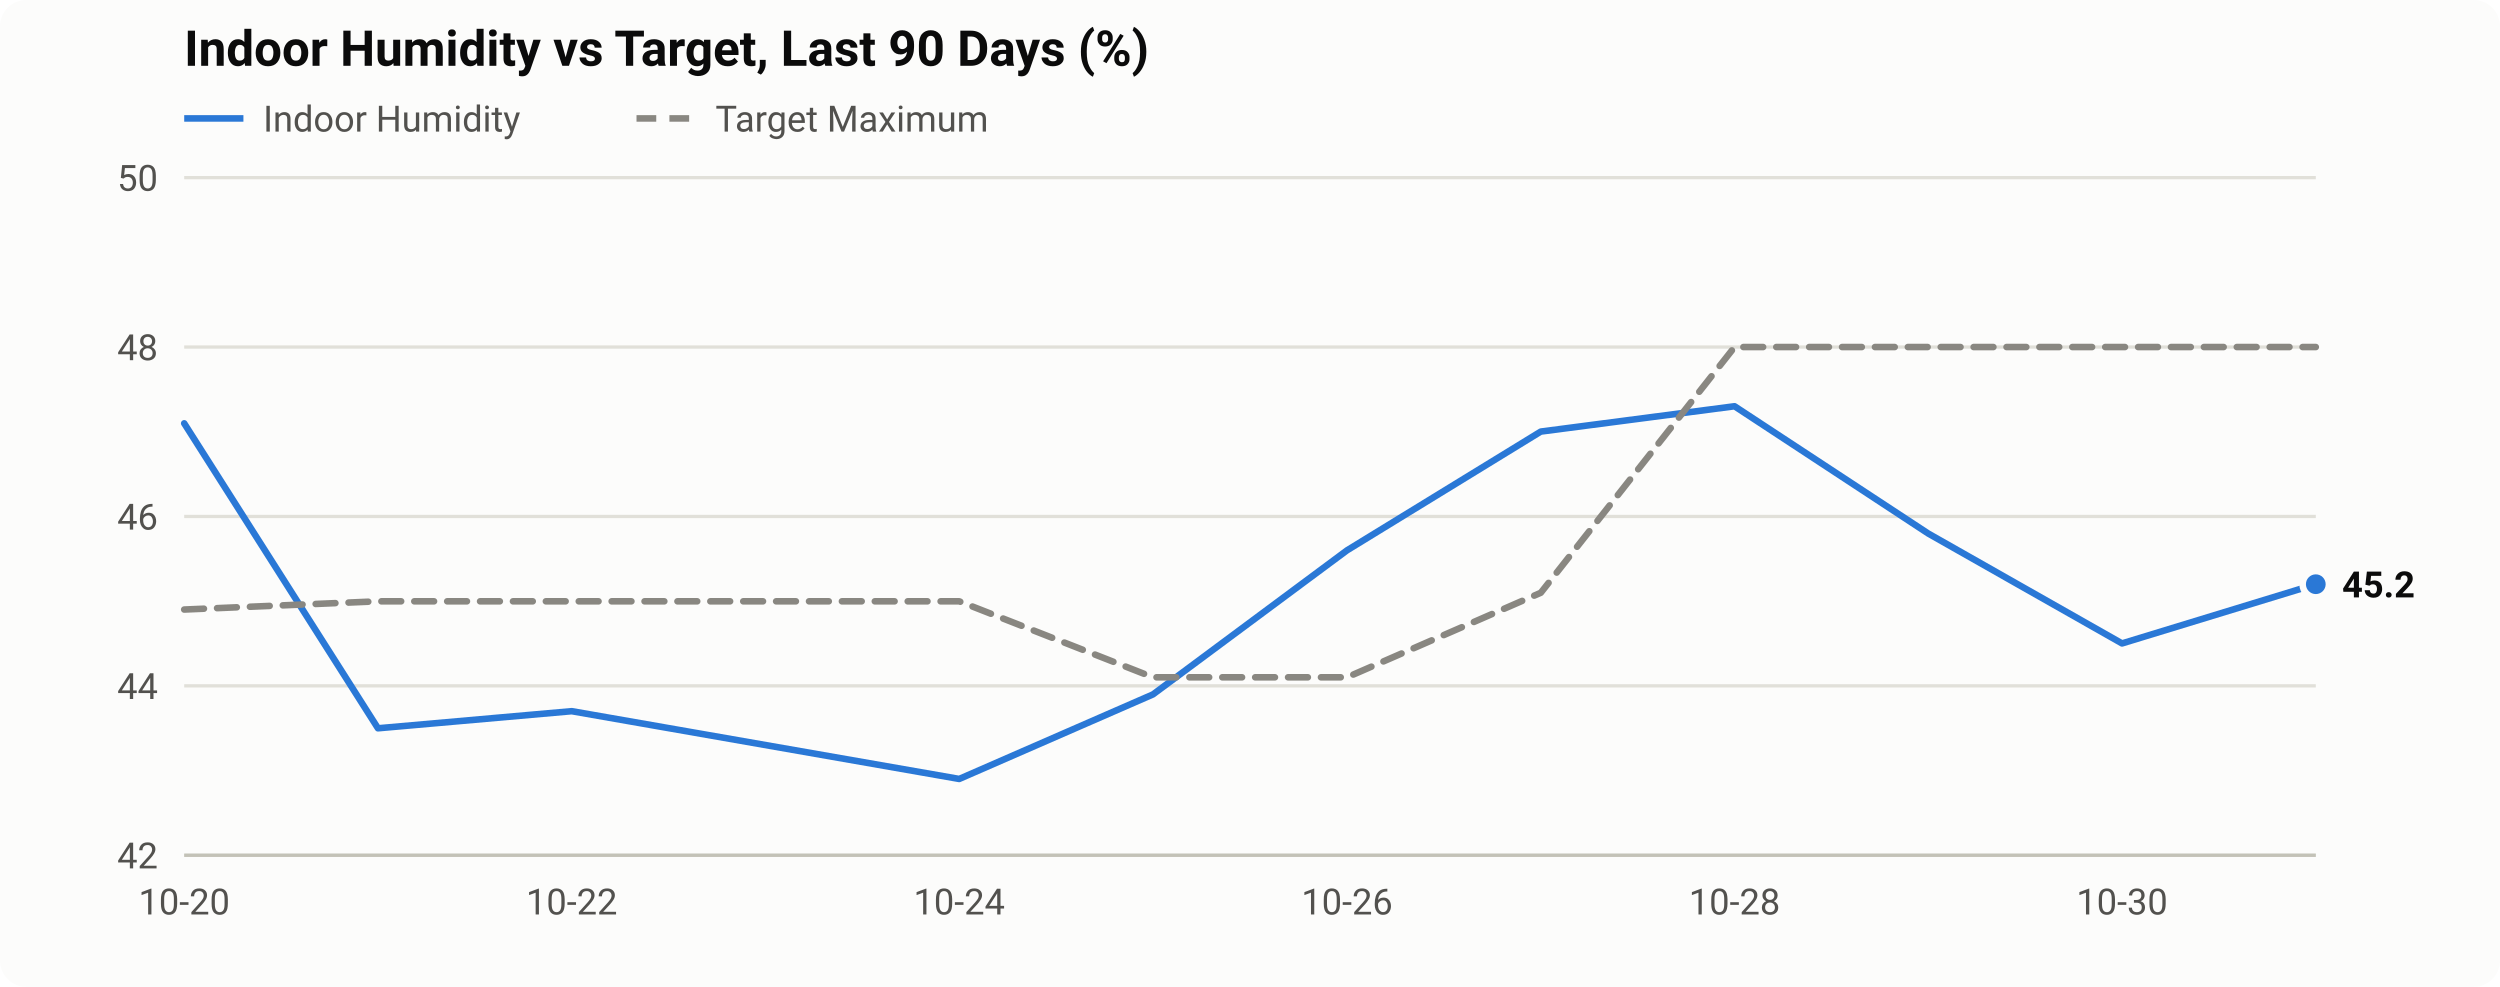
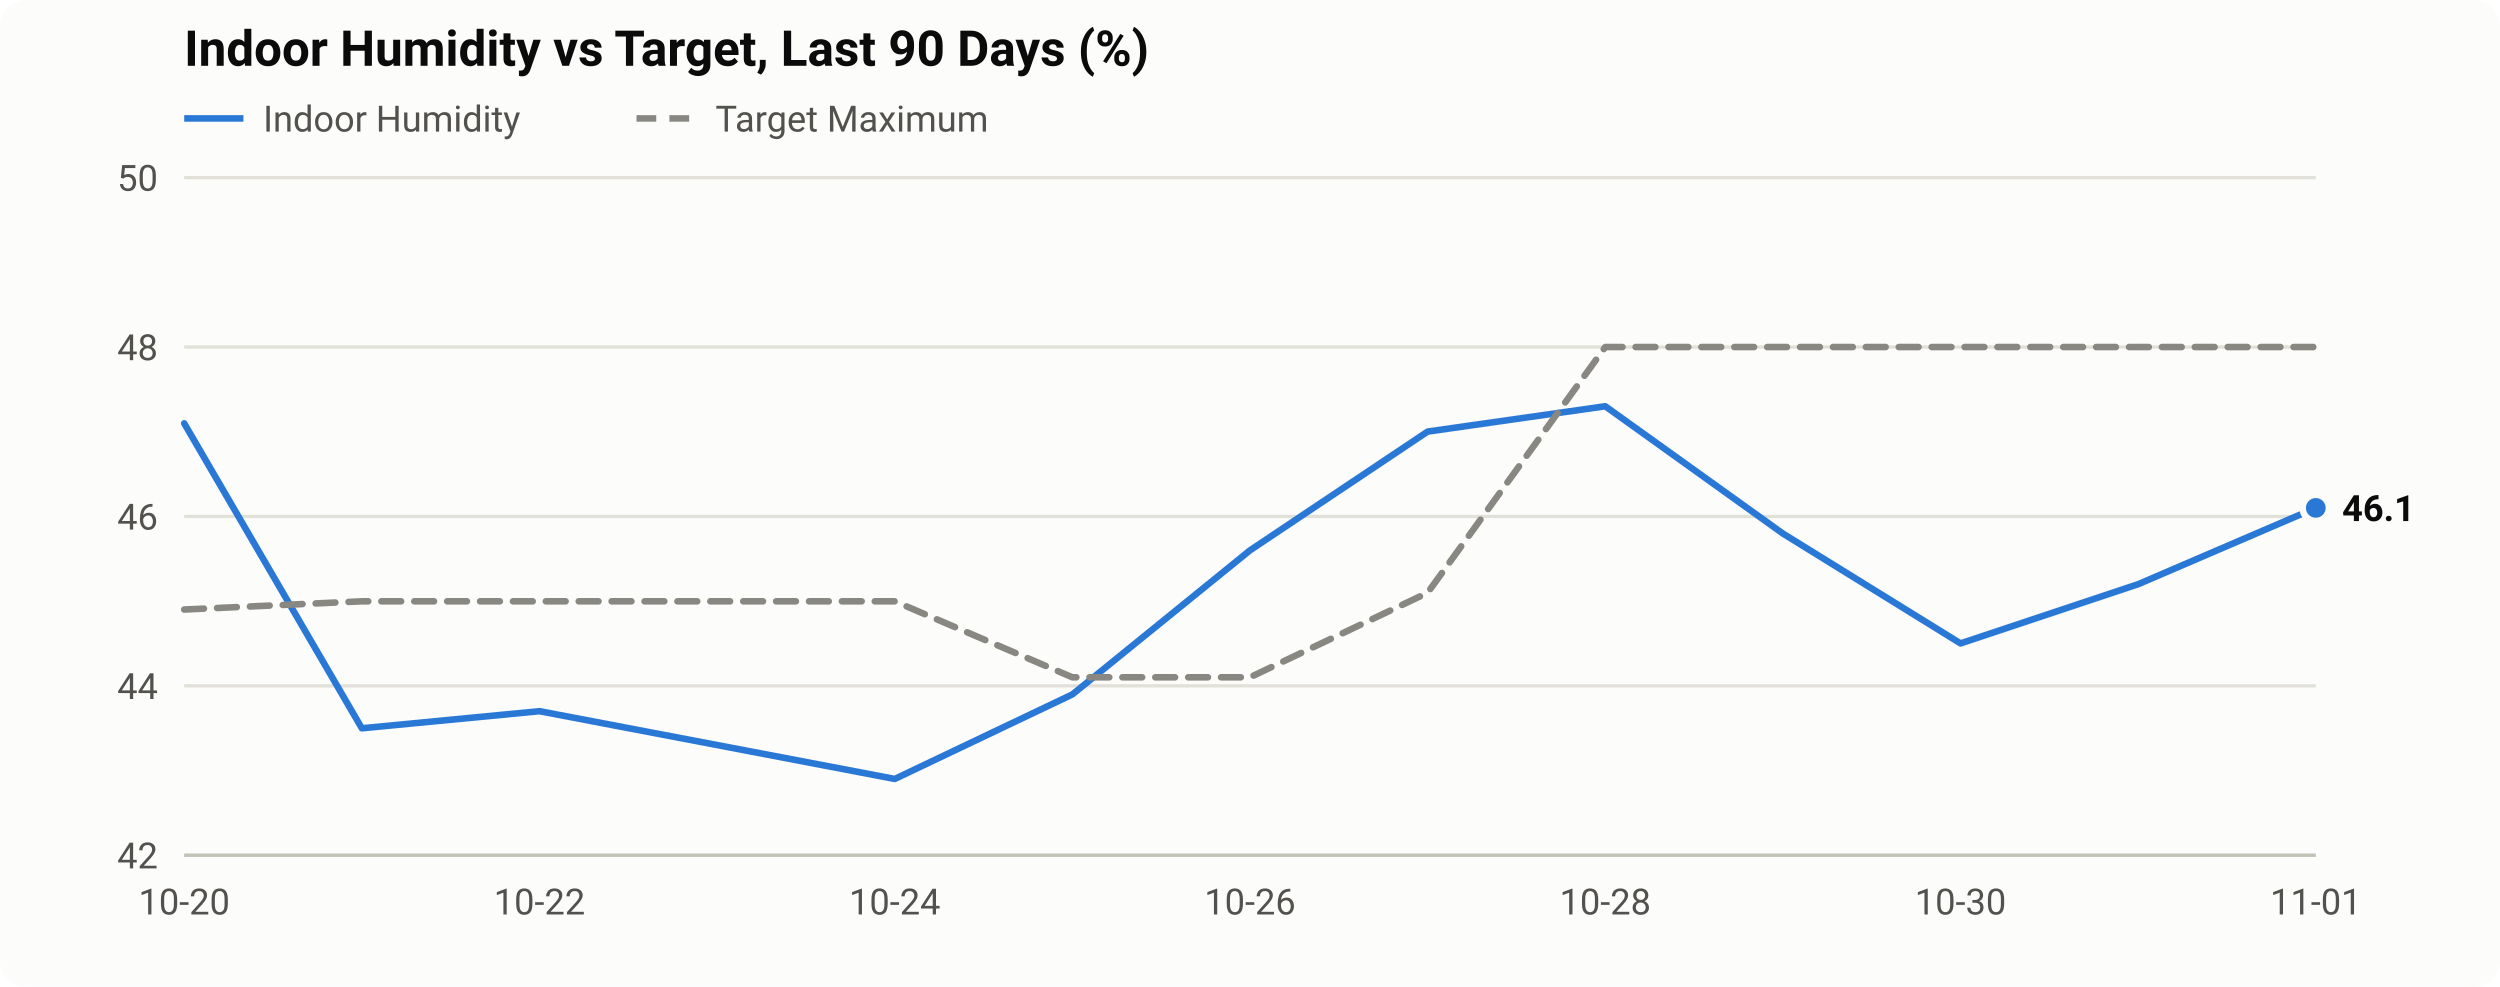
<svg xmlns="http://www.w3.org/2000/svg" viewBox="0 0 760 300" role="img" aria-label="Indoor Humidity vs Target, Last 90 Days (%)" class="chart">
  <style>.chart{font-family:system-ui,-apple-system,'Segoe UI',Roboto,Helvetica,Arial,sans-serif}.chart-title{font-size:15px;font-weight:600;fill:#0b0b0b}.axis,.legend{font-size:11px;fill:#52514e}.value{font-size:11px;fill:#0b0b0b;font-weight:600}.grid{stroke:#e1e0d9;stroke-width:1}.baseline{stroke:#c3c2b7;stroke-width:1}.line{stroke-width:2;stroke-linejoin:round;stroke-linecap:round}.ref{stroke:#898781}.dot{stroke:#fcfcfb;stroke-width:2}.hit{fill:transparent}.s1{stroke:#2a78d6}.f1{fill:#2a78d6}.s2{stroke:#eb6834}.f2{fill:#eb6834}.s3{stroke:#1baf7a}.f3{fill:#1baf7a}.s4{stroke:#eda100}.f4{fill:#eda100}.s5{stroke:#e87ba4}.f5{fill:#e87ba4}.s6{stroke:#008300}.f6{fill:#008300}.s7{stroke:#6250d6}.f7{fill:#6250d6}.s8{stroke:#e34948}.f8{fill:#e34948}</style>
  <rect width="760" height="300" rx="8" fill="#fcfcfb" />
  <text x="56" y="20" class="chart-title">Indoor Humidity vs Target, Last 90 Days (%)</text>
  <line x1="56" x2="74" y1="36" y2="36" class="s1" stroke-width="2" />
  <text x="80" y="40" class="legend">Indoor Humidity</text>
  <line x1="193.5" x2="211.5" y1="36" y2="36" class="ref" stroke-width="2" stroke-dasharray="6 4" />
  <text x="217.5" y="40" class="legend">Target Maximum</text>
  <line x1="56" x2="704" y1="260.0" y2="260.0" class="grid" />
  <text x="48" y="264.0" class="axis" text-anchor="end">42</text>
  <line x1="56" x2="704" y1="208.5" y2="208.5" class="grid" />
  <text x="48" y="212.5" class="axis" text-anchor="end">44</text>
  <line x1="56" x2="704" y1="157.0" y2="157.0" class="grid" />
  <text x="48" y="161.0" class="axis" text-anchor="end">46</text>
  <line x1="56" x2="704" y1="105.5" y2="105.5" class="grid" />
  <text x="48" y="109.5" class="axis" text-anchor="end">48</text>
  <line x1="56" x2="704" y1="54.0" y2="54.0" class="grid" />
  <text x="48" y="58.0" class="axis" text-anchor="end">50</text>
  <line x1="56" x2="704" y1="260.0" y2="260.0" class="baseline" />
  <text x="56.0" y="278" class="axis" text-anchor="middle">10-20</text>
-   <text x="173.8" y="278" class="axis" text-anchor="middle">10-22</text>
-   <text x="291.6" y="278" class="axis" text-anchor="middle">10-24</text>
-   <text x="409.5" y="278" class="axis" text-anchor="middle">10-26</text>
-   <text x="527.3" y="278" class="axis" text-anchor="middle">10-28</text>
-   <text x="645.1" y="278" class="axis" text-anchor="middle">10-30</text>
-   <polyline points="56.0,128.7 114.9,221.4 173.8,216.2 232.7,226.5 291.6,236.8 350.5,211.1 409.5,167.3 468.4,131.2 527.3,123.5 586.2,162.2 645.1,195.6 704.0,177.6" fill="none" class="s1 line" />
-   <circle cx="704.0" cy="177.6" r="4" class="f1 dot" />
-   <text x="712.0" y="181.6" class="value">45.2</text>
-   <polyline points="56.0,185.3 114.9,182.8 173.8,182.8 232.7,182.8 291.6,182.8 350.5,205.9 409.5,205.9 468.4,180.2 527.3,105.5 586.2,105.5 645.1,105.5 704.0,105.5" fill="none" class="ref line" stroke-dasharray="6 4" />
+   <text x="164.0" y="278" class="axis" text-anchor="middle">10-22</text>
+   <text x="272.0" y="278" class="axis" text-anchor="middle">10-24</text>
+   <text x="380.0" y="278" class="axis" text-anchor="middle">10-26</text>
+   <text x="488.0" y="278" class="axis" text-anchor="middle">10-28</text>
+   <text x="596.0" y="278" class="axis" text-anchor="middle">10-30</text>
+   <text x="704.0" y="278" class="axis" text-anchor="middle">11-01</text>
+   <polyline points="56.0,128.7 110.0,221.4 164.0,216.2 218.0,226.5 272.0,236.8 326.0,211.1 380.0,167.3 434.0,131.2 488.0,123.5 542.0,162.2 596.0,195.6 650.0,177.6 704.0,154.4" fill="none" class="s1 line" />
+   <circle cx="704.0" cy="154.4" r="4" class="f1 dot" />
+   <text x="712.0" y="158.4" class="value">46.1</text>
+   <polyline points="56.0,185.3 110.0,182.8 164.0,182.8 218.0,182.8 272.0,182.8 326.0,205.9 380.0,205.9 434.0,180.2 488.0,105.5 542.0,105.5 596.0,105.5 650.0,105.5 704.0,105.5" fill="none" class="ref line" stroke-dasharray="6 4" />
</svg>
